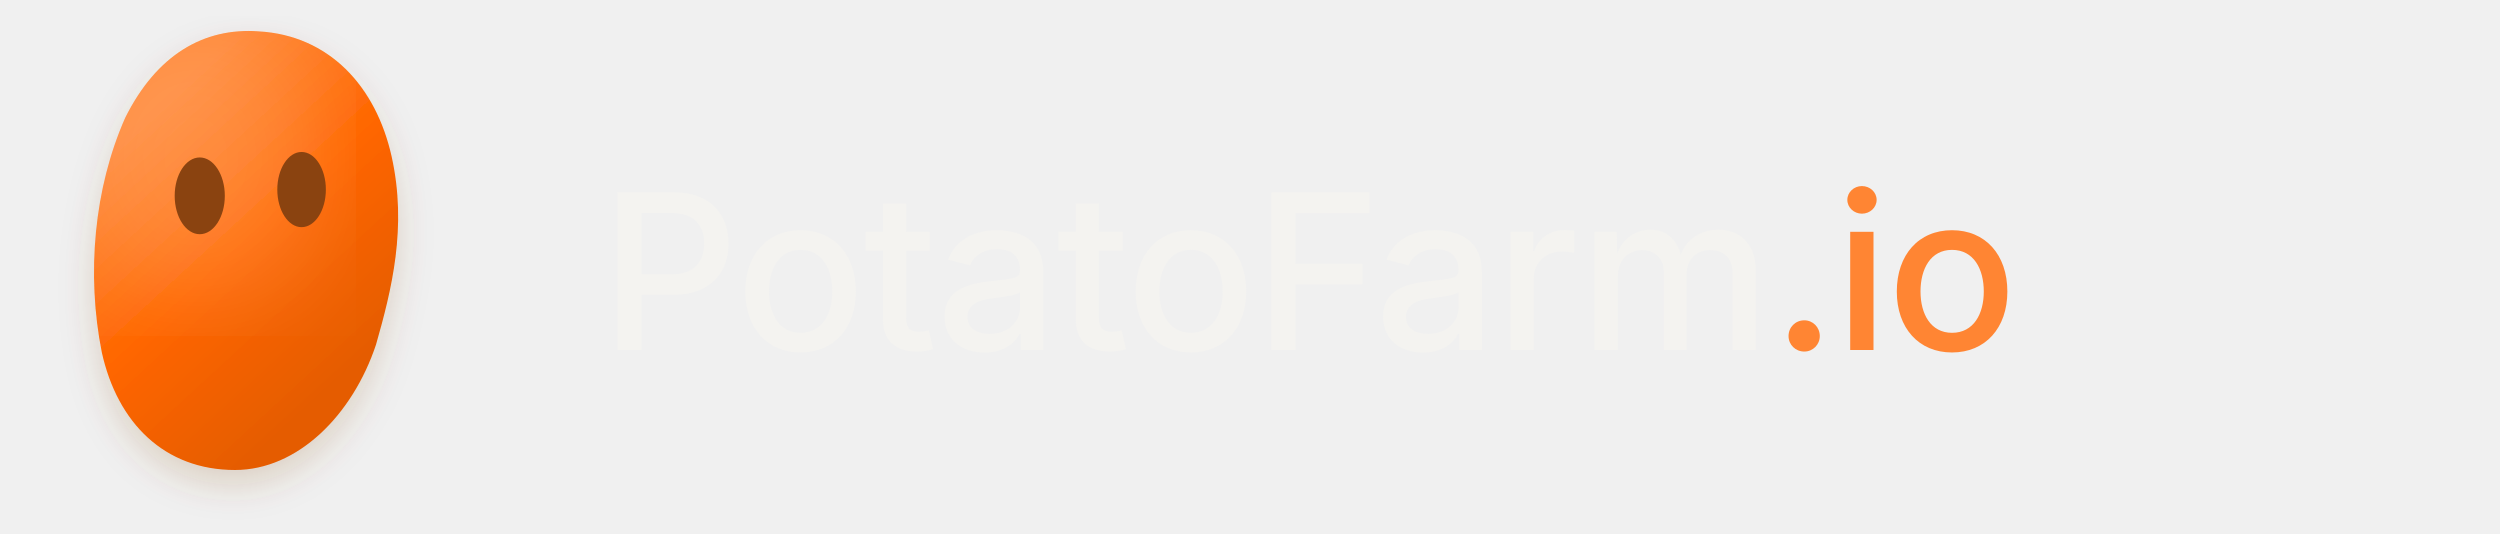
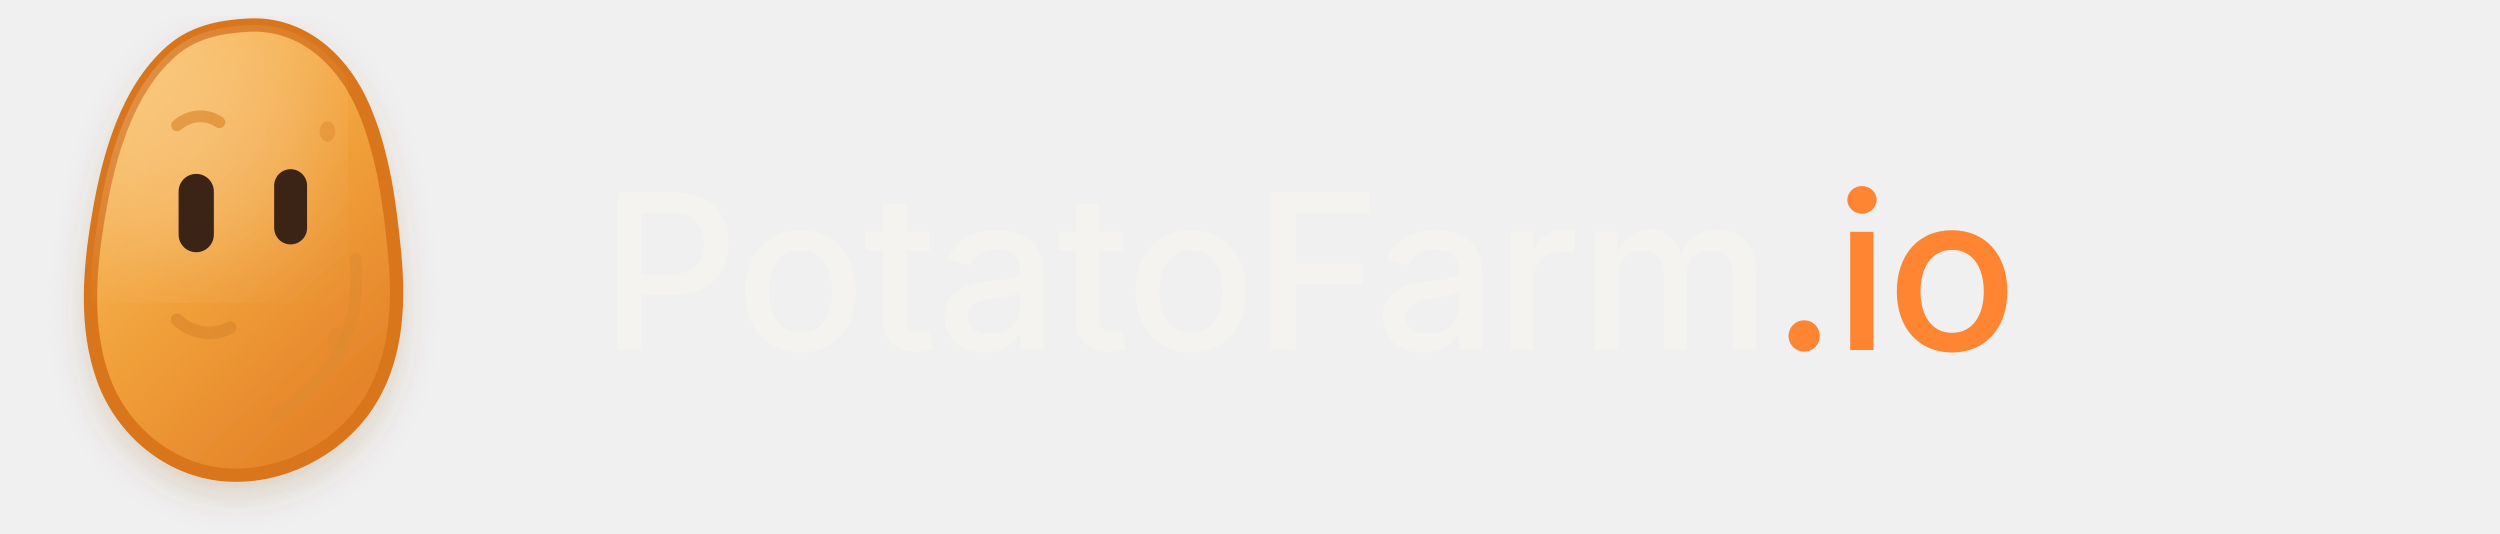
<svg xmlns="http://www.w3.org/2000/svg" viewBox="0 0 300 64" width="300" height="64">
  <g transform="scale(0.94)">
    <defs>
-       <linearGradient id="shh2" x1="24%" y1="14%" x2="70%" y2="86%">
-         <stop offset="0" stop-color="#FF8533" />
-         <stop offset="0.5" stop-color="#FF6600" />
-         <stop offset="1" stop-color="#E55C00" />
+       <linearGradient id="shh2" x1="22%" y1="10%" x2="74%" y2="90%">
+         <stop offset="0" stop-color="#F8BA5E" />
+         <stop offset="0.5" stop-color="#F0A03A" />
+         <stop offset="1" stop-color="#E5842A" />
      </linearGradient>
      <filter id="blh2">
        <feGaussianBlur stdDeviation="7" />
      </filter>
      <filter id="dph2" x="-35%" y="-35%" width="180%" height="180%">
        <feDropShadow dx="0" dy="2" stdDeviation="2.2" flood-color="#8A4310" flood-opacity="0.18" />
      </filter>
      <clipPath id="cph2">
-         <path d="M33,4 C42,4.5 48,11 50,20 C52,29 50,37 48,44 C45,53 38,60 30,60 C21,60 15,54 13,45 C11,35 12,24 16,15 C20,7 26,3.5 33,4 Z" />
+         <path d="M31.8,3.2 C38.4,2.9 43.8,7.4 46.6,14.2 C49.0,20.0 49.8,26.4 50.4,32.6 C51.0,39.2 50.6,46.2 46.8,51.8 C42.9,57.6 35.6,61.2 28.6,60.6 C21.6,60.0 15.6,55.0 13.2,48.4 C10.8,41.8 11.4,34.4 12.6,27.4 C13.9,19.8 16.2,11.6 21.8,6.6 C24.6,4.1 28.0,3.4 31.8,3.2 Z" />
      </clipPath>
    </defs>
-     <path d="M33,4 C42,4.5 48,11 50,20 C52,29 50,37 48,44 C45,53 38,60 30,60 C21,60 15,54 13,45 C11,35 12,24 16,15 C20,7 26,3.5 33,4 Z" fill="url(#shh2)" filter="url(#dph2)" />
+     <path d="M31.8,3.2 C38.4,2.9 43.8,7.4 46.6,14.2 C49.0,20.0 49.8,26.4 50.4,32.6 C51.0,39.2 50.6,46.2 46.8,51.8 C42.9,57.6 35.6,61.2 28.6,60.6 C21.6,60.0 15.6,55.0 13.2,48.4 C10.8,41.8 11.4,34.4 12.6,27.4 C13.9,19.8 16.2,11.6 21.8,6.6 C24.6,4.1 28.0,3.4 31.8,3.2 Z" fill="url(#shh2)" stroke="#D9761C" stroke-width="1.7" stroke-linejoin="round" filter="url(#dph2)" />
    <g clip-path="url(#cph2)">
-       <ellipse cx="25" cy="20" rx="17" ry="19" fill="#FFFFFF" opacity="0.15" filter="url(#blh2)" />
+       <ellipse cx="24" cy="17" rx="17" ry="18" fill="#FFFFFF" opacity="0.20" filter="url(#blh2)" />
    </g>
-     <ellipse cx="25.5" cy="25" rx="3.2" ry="4.9" fill="#8A4310" />
-     <ellipse cx="38.5" cy="24.2" rx="3.1" ry="4.8" fill="#8A4310" />
+     <rect x="22.8" y="22.2" width="4.5" height="10.0" rx="2.25" fill="#3B2416" />
+     <rect x="35.0" y="21.6" width="4.2" height="9.6" rx="2.1" fill="#3B2416" />
+     <path d="M45.4,33.0 C46.2,41.4 42.6,49.4 35.4,52.8" fill="none" stroke="#DD8A2E" stroke-width="1.5" stroke-linecap="round" opacity="0.55" />
+     <path d="M22.6,40.8 C24.4,42.6 27.2,43.0 29.4,41.8" fill="none" stroke="#DD8A2E" stroke-width="1.6" stroke-linecap="round" opacity="0.8" />
+     <path d="M22.6,16.0 C24.2,14.6 26.4,14.5 28.0,15.6" fill="none" stroke="#DD8A2E" stroke-width="1.5" stroke-linecap="round" opacity="0.7" />
+     <ellipse cx="41.8" cy="16.8" rx="1.0" ry="1.3" fill="#DD8A2E" opacity="0.5" />
+     <ellipse cx="43.0" cy="43.2" rx="1.1" ry="1.4" fill="#DD8A2E" opacity="0.45" />
  </g>
  <text x="72" y="42" font-family="Inter,-apple-system,BlinkMacSystemFont,'Segoe UI',Roboto,sans-serif" font-size="26" font-weight="500" letter-spacing="-0.3" fill="#F4F3F0">PotatoFarm<tspan fill="#FF8533">.io</tspan>
  </text>
</svg>
